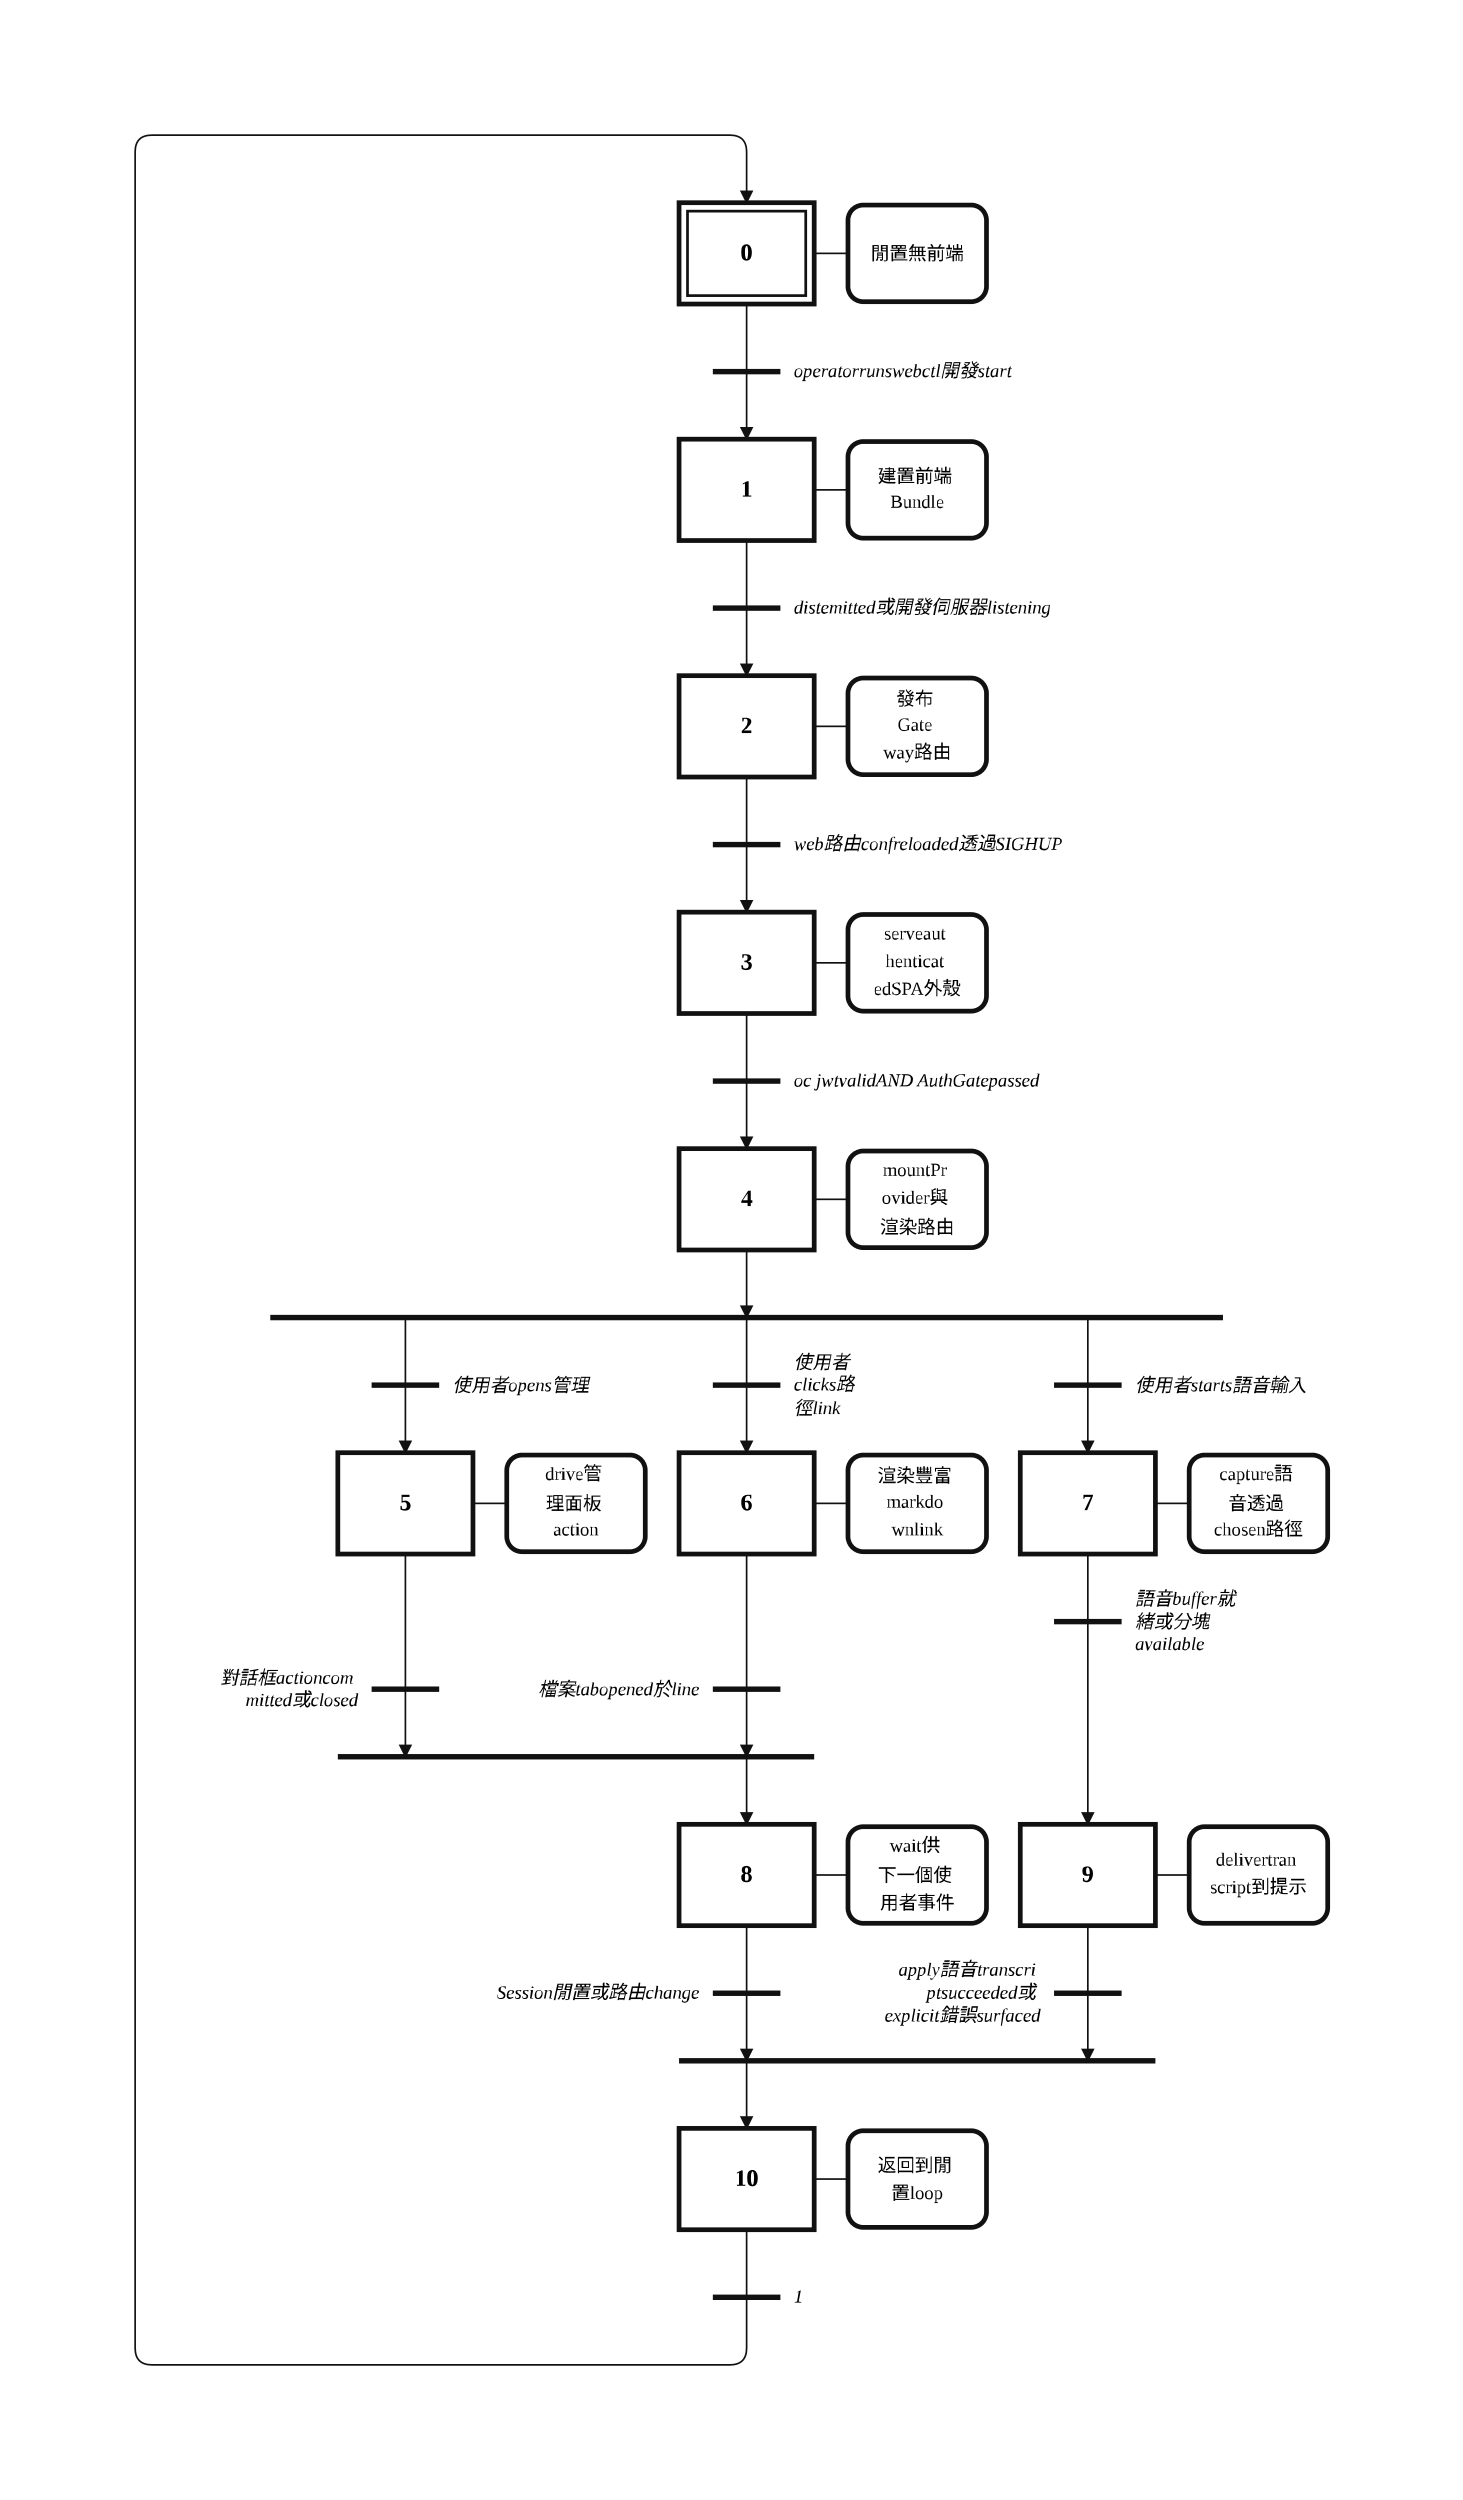
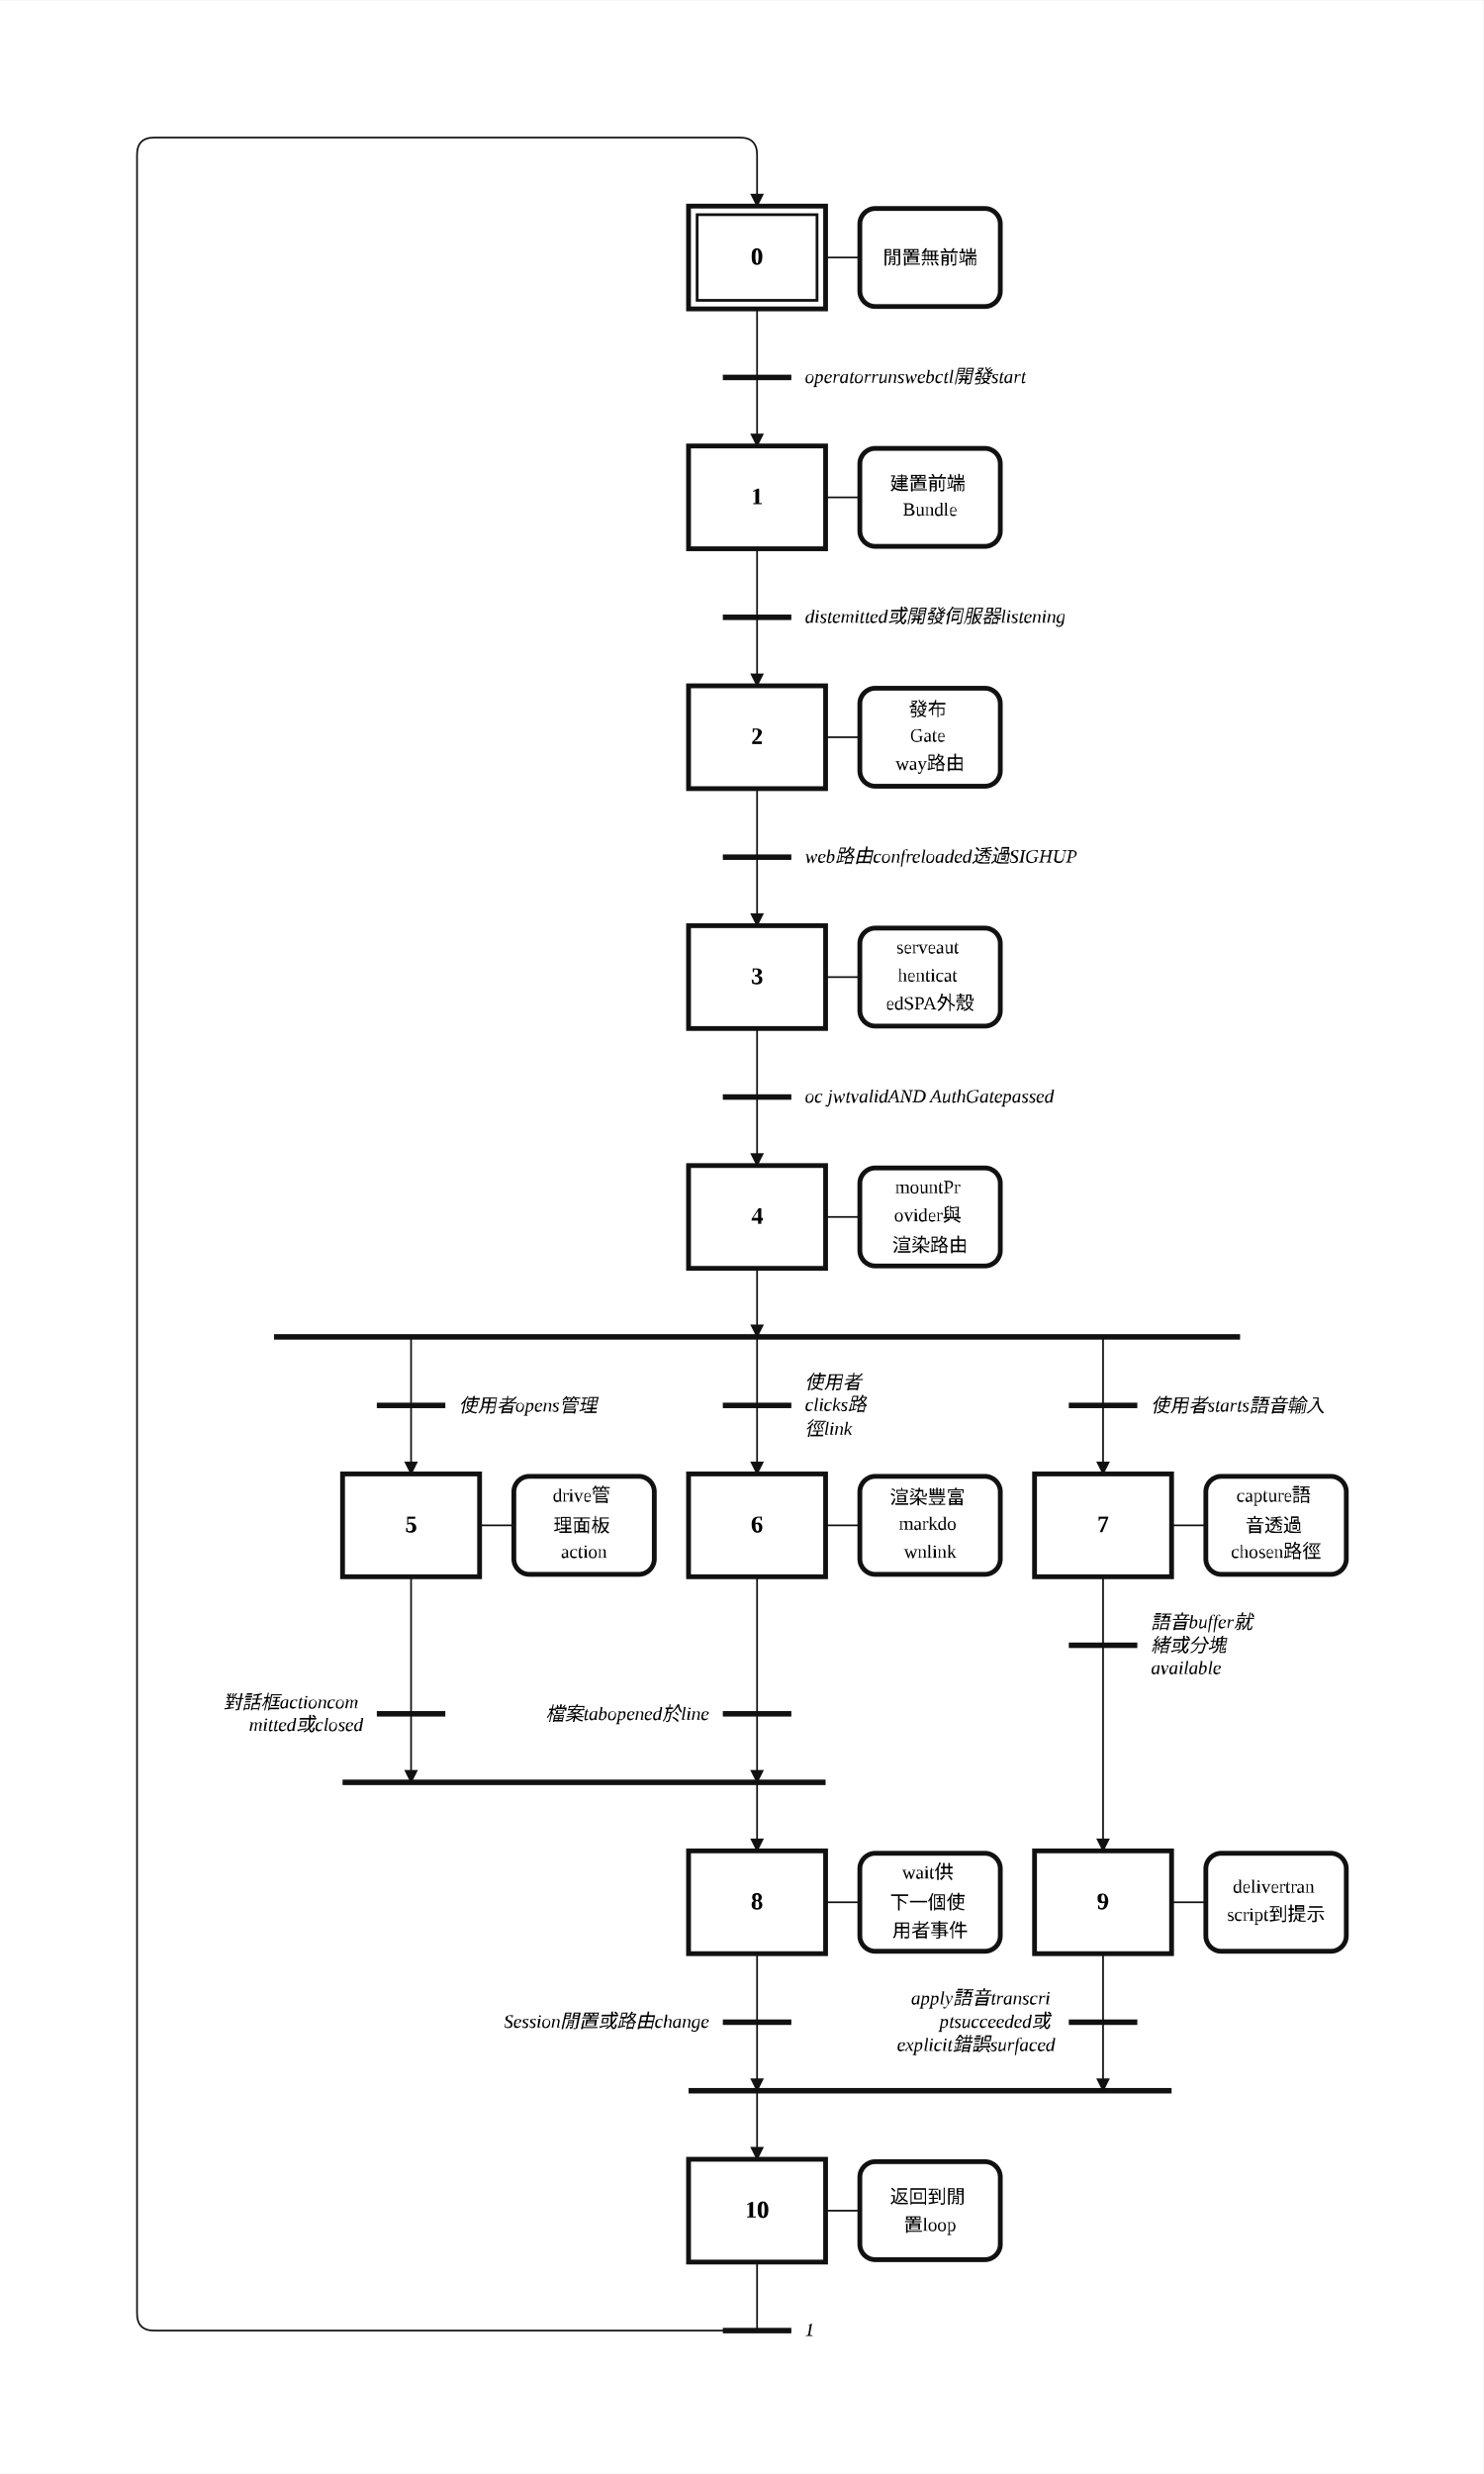
- <svg xmlns="http://www.w3.org/2000/svg" width="866" height="1480" viewBox="-2.00 -2.00 43.30 74.00" role="img">
+ <svg xmlns="http://www.w3.org/2000/svg" width="866" height="1444" viewBox="-2.00 -2.00 43.30 72.17" role="img">
  <style>
.step{fill:#fff;stroke:#111;stroke-width:.14}.step-inner{fill:none;stroke:#111;stroke-width:.08}
.action{fill:#fff;stroke:#111;stroke-width:.14}.gate{stroke:#111;stroke-width:.16}
.edge{fill:none;stroke:#111;stroke-width:.05;stroke-linecap:round;stroke-linejoin:round}.edge-arrow{marker-end:url(#arrow)}
.flyover-mask{stroke:#fff;stroke-width:.12;stroke-linecap:round}
.flyover{fill:none;stroke:#111;stroke-width:.05;stroke-linecap:round}
.junction{fill:#111;stroke:#111;stroke-width:0}.branch-junction{fill:#fff;stroke:#111;stroke-width:.08}
.assoc{stroke:#111;stroke-width:.05}.label{font:bold .7px 'Times New Roman', 'BiauKai', 'DFKai-SB', serif;text-anchor:middle;dominant-baseline:middle}
.action-label{font:.55px 'Times New Roman', 'BiauKai', 'DFKai-SB', serif;text-anchor:middle;dominant-baseline:middle}.gate-label{font:italic .55px 'Times New Roman', 'BiauKai', 'DFKai-SB', serif;text-anchor:start;dominant-baseline:middle}.gate-label-left{font:italic .55px 'Times New Roman', 'BiauKai', 'DFKai-SB', serif;text-anchor:end;dominant-baseline:middle}
</style>
  <defs>
    <marker id="arrow" markerWidth="0.4" markerHeight="0.4" refX="0.36" refY="0.2" orient="auto" markerUnits="userSpaceOnUse">
      <path d="M 0 0 L 0.4 0.2 L 0 0.4 z" fill="#111" />
    </marker>
  </defs>
-   <rect x="-2.00" y="-2.00" width="43.30" height="74.00" fill="white" />
+   <rect x="-2.00" y="-2.00" width="43.30" height="72.17" fill="white" />
  <path class="edge" d="M 20.10 7.00 L 20.10 9.00" />
  <path class="edge edge-arrow" d="M 20.10 9.00 L 20.10 11.00" />
  <path class="edge" d="M 20.10 14.00 L 20.10 16.00" />
  <path class="edge edge-arrow" d="M 20.10 16.00 L 20.10 18.00" />
  <path class="edge" d="M 20.10 21.00 L 20.10 23.00" />
  <path class="edge edge-arrow" d="M 20.10 23.00 L 20.10 25.00" />
  <path class="edge" d="M 20.10 28.00 L 20.10 30.00" />
  <path class="edge edge-arrow" d="M 20.10 30.00 L 20.10 32.00" />
  <path class="edge edge-arrow" d="M 20.10 35.00 L 20.10 37.00" />
  <path class="edge edge-arrow" d="M 10.00 37.00 L 10.00 41.00" />
  <path class="edge edge-arrow" d="M 20.10 37.00 L 20.10 41.00" />
  <path class="edge edge-arrow" d="M 30.20 37.00 L 30.20 41.00" />
  <path class="edge edge-arrow" d="M 10.00 44.00 L 10.00 50.00" />
  <path class="edge edge-arrow" d="M 20.10 50.00 L 20.10 52.00" />
  <path class="edge edge-arrow" d="M 20.10 44.00 L 20.10 50.00" />
  <path class="edge" d="M 30.20 44.00 L 30.20 46.00" />
  <path class="edge edge-arrow" d="M 30.20 46.00 L 30.20 52.00" />
  <path class="edge edge-arrow" d="M 20.10 55.00 L 20.10 59.00" />
  <path class="edge edge-arrow" d="M 20.10 59.00 L 20.10 61.00" />
  <path class="edge edge-arrow" d="M 30.20 55.00 L 30.20 59.00" />
  <path class="edge" d="M 20.10 64.00 L 20.10 66.00" />
-   <path class="edge edge-arrow" d="M 20.10 66.00 L 20.10 67.50 Q 20.10 68.00 19.60 68.00 L 2.50 68.00 Q 2.00 68.00 2.00 67.50 L 2.00 2.50 Q 2.00 2.00 2.50 2.00 L 19.60 2.00 Q 20.10 2.00 20.10 2.50 L 20.10 4.00" />
+   <path class="edge edge-arrow" d="M 20.10 66.00 L 2.50 66.00 Q 2.00 66.00 2.00 65.50 L 2.00 2.50 Q 2.00 2.00 2.50 2.00 L 19.60 2.00 Q 20.10 2.00 20.10 2.50 L 20.10 4.00" />
  <rect class="step" x="18.10" y="4.00" width="4.00" height="3.00" />
  <rect class="step-inner" x="18.35" y="4.25" width="3.50" height="2.50" />
  <text class="label" x="20.10" y="5.50">0</text>
  <rect class="step" x="18.10" y="11.00" width="4.00" height="3.00" />
  <text class="label" x="20.10" y="12.50">1</text>
  <rect class="step" x="18.10" y="18.00" width="4.00" height="3.00" />
  <text class="label" x="20.10" y="19.50">2</text>
  <rect class="step" x="18.10" y="25.00" width="4.00" height="3.00" />
  <text class="label" x="20.10" y="26.50">3</text>
  <rect class="step" x="18.10" y="32.00" width="4.00" height="3.00" />
  <text class="label" x="20.10" y="33.50">4</text>
  <rect class="step" x="8.00" y="41.00" width="4.00" height="3.00" />
  <text class="label" x="10.00" y="42.50">5</text>
  <rect class="step" x="18.10" y="41.00" width="4.00" height="3.00" />
  <text class="label" x="20.10" y="42.50">6</text>
  <rect class="step" x="28.20" y="41.00" width="4.00" height="3.00" />
  <text class="label" x="30.20" y="42.50">7</text>
  <rect class="step" x="18.10" y="52.00" width="4.00" height="3.00" />
  <text class="label" x="20.10" y="53.50">8</text>
  <rect class="step" x="28.20" y="52.00" width="4.00" height="3.00" />
  <text class="label" x="30.20" y="53.50">9</text>
  <rect class="step" x="18.10" y="61.00" width="4.00" height="3.00" />
  <text class="label" x="20.10" y="62.50">10</text>
  <line class="assoc" x1="22.10" y1="5.50" x2="23.10" y2="5.50" />
  <rect class="action" x="23.10" y="4.07" width="4.10" height="2.86" rx="0.45" ry="0.45" />
  <text class="action-label" x="25.15" y="5.50">
    <tspan x="25.15" dy="0">閒置無前端</tspan>
  </text>
  <line class="assoc" x1="22.10" y1="12.50" x2="23.10" y2="12.50" />
  <rect class="action" x="23.10" y="11.07" width="4.10" height="2.86" rx="0.45" ry="0.45" />
  <text class="action-label" x="25.15" y="12.09">
    <tspan x="25.15" dy="0">建置前端</tspan>
    <tspan x="25.15" dy="0.82">Bundle</tspan>
  </text>
  <line class="assoc" x1="22.10" y1="19.50" x2="23.10" y2="19.50" />
  <rect class="action" x="23.10" y="18.07" width="4.10" height="2.86" rx="0.45" ry="0.45" />
  <text class="action-label" x="25.15" y="18.68">
    <tspan x="25.15" dy="0">發布</tspan>
    <tspan x="25.15" dy="0.82">Gate</tspan>
    <tspan x="25.15" dy="0.82">way路由</tspan>
  </text>
  <line class="assoc" x1="22.10" y1="26.50" x2="23.10" y2="26.50" />
  <rect class="action" x="23.10" y="25.07" width="4.10" height="2.86" rx="0.45" ry="0.45" />
  <text class="action-label" x="25.15" y="25.68">
    <tspan x="25.15" dy="0">serveaut</tspan>
    <tspan x="25.15" dy="0.82">henticat</tspan>
    <tspan x="25.15" dy="0.82">edSPA外殼</tspan>
  </text>
  <line class="assoc" x1="22.10" y1="33.50" x2="23.10" y2="33.50" />
  <rect class="action" x="23.10" y="32.07" width="4.10" height="2.86" rx="0.45" ry="0.45" />
  <text class="action-label" x="25.15" y="32.68">
    <tspan x="25.15" dy="0">mountPr</tspan>
    <tspan x="25.15" dy="0.82">ovider與</tspan>
    <tspan x="25.15" dy="0.82">渲染路由</tspan>
  </text>
  <line class="assoc" x1="12.00" y1="42.50" x2="13.00" y2="42.50" />
  <rect class="action" x="13.00" y="41.07" width="4.10" height="2.86" rx="0.45" ry="0.45" />
  <text class="action-label" x="15.05" y="41.68">
    <tspan x="15.05" dy="0">drive管</tspan>
    <tspan x="15.05" dy="0.82">理面板</tspan>
    <tspan x="15.05" dy="0.82">action</tspan>
  </text>
  <line class="assoc" x1="22.10" y1="42.50" x2="23.10" y2="42.50" />
  <rect class="action" x="23.10" y="41.07" width="4.10" height="2.86" rx="0.45" ry="0.45" />
  <text class="action-label" x="25.15" y="41.68">
    <tspan x="25.15" dy="0">渲染豐富</tspan>
    <tspan x="25.15" dy="0.82">markdo</tspan>
    <tspan x="25.15" dy="0.82">wnlink</tspan>
  </text>
  <line class="assoc" x1="32.20" y1="42.50" x2="33.20" y2="42.50" />
  <rect class="action" x="33.20" y="41.07" width="4.10" height="2.86" rx="0.45" ry="0.45" />
  <text class="action-label" x="35.25" y="41.68">
    <tspan x="35.25" dy="0">capture語</tspan>
    <tspan x="35.25" dy="0.82">音透過</tspan>
    <tspan x="35.25" dy="0.82">chosen路徑</tspan>
  </text>
  <line class="assoc" x1="22.10" y1="53.50" x2="23.10" y2="53.50" />
  <rect class="action" x="23.10" y="52.07" width="4.10" height="2.86" rx="0.45" ry="0.45" />
  <text class="action-label" x="25.15" y="52.68">
    <tspan x="25.15" dy="0">wait供</tspan>
    <tspan x="25.15" dy="0.82">下一個使</tspan>
    <tspan x="25.15" dy="0.82">用者事件</tspan>
  </text>
  <line class="assoc" x1="32.20" y1="53.50" x2="33.20" y2="53.50" />
  <rect class="action" x="33.20" y="52.07" width="4.10" height="2.86" rx="0.45" ry="0.45" />
  <text class="action-label" x="35.25" y="53.09">
    <tspan x="35.25" dy="0">delivertran</tspan>
    <tspan x="35.25" dy="0.82">script到提示</tspan>
  </text>
  <line class="assoc" x1="22.10" y1="62.50" x2="23.10" y2="62.50" />
  <rect class="action" x="23.10" y="61.07" width="4.10" height="2.86" rx="0.45" ry="0.45" />
  <text class="action-label" x="25.15" y="62.09">
    <tspan x="25.15" dy="0">返回到閒</tspan>
    <tspan x="25.15" dy="0.82">置loop</tspan>
  </text>
  <line class="gate" x1="19.10" y1="9.00" x2="21.10" y2="9.00" />
  <text class="gate-label" x="21.50" y="9.00">
    <tspan x="21.50" dy="0">operatorrunswebctl開發start</tspan>
  </text>
  <line class="gate" x1="19.10" y1="16.00" x2="21.10" y2="16.00" />
  <text class="gate-label" x="21.50" y="16.00">
    <tspan x="21.50" dy="0">distemitted或開發伺服器listening</tspan>
  </text>
  <line class="gate" x1="19.10" y1="23.00" x2="21.10" y2="23.00" />
  <text class="gate-label" x="21.50" y="23.00">
    <tspan x="21.50" dy="0">web路由confreloaded透過SIGHUP</tspan>
  </text>
  <line class="gate" x1="19.10" y1="30.00" x2="21.10" y2="30.00" />
  <text class="gate-label" x="21.50" y="30.00">
    <tspan x="21.50" dy="0">oc jwtvalidAND AuthGatepassed</tspan>
  </text>
  <line class="gate" x1="6.00" y1="37.00" x2="34.20" y2="37.00" />
  <line class="gate" x1="8.00" y1="50.00" x2="22.10" y2="50.00" />
  <line class="gate" x1="29.20" y1="46.00" x2="31.20" y2="46.00" />
  <text class="gate-label" x="31.60" y="45.32">
    <tspan x="31.60" dy="0">語音buffer就</tspan>
    <tspan x="31.60" dy="0.68">緒或分塊</tspan>
    <tspan x="31.60" dy="0.68">available</tspan>
  </text>
  <line class="gate" x1="18.10" y1="59.00" x2="32.20" y2="59.00" />
  <line class="gate" x1="19.10" y1="66.00" x2="21.10" y2="66.00" />
  <text class="gate-label" x="21.50" y="66.00">
    <tspan x="21.50" dy="0">1</tspan>
  </text>
  <line class="gate" x1="9.00" y1="39.00" x2="11.00" y2="39.00" />
  <text class="gate-label" x="11.40" y="39.00">
    <tspan x="11.40" dy="0">使用者opens管理</tspan>
  </text>
  <line class="gate" x1="19.10" y1="39.00" x2="21.10" y2="39.00" />
  <text class="gate-label" x="21.50" y="38.32">
    <tspan x="21.50" dy="0">使用者</tspan>
    <tspan x="21.50" dy="0.68">clicks路</tspan>
    <tspan x="21.50" dy="0.68">徑link</tspan>
  </text>
  <line class="gate" x1="29.20" y1="39.00" x2="31.20" y2="39.00" />
  <text class="gate-label" x="31.60" y="39.00">
    <tspan x="31.60" dy="0">使用者starts語音輸入</tspan>
  </text>
  <line class="gate" x1="9.00" y1="48.00" x2="11.00" y2="48.00" />
  <text class="gate-label-left" x="8.60" y="47.66">
    <tspan x="8.60" dy="0">對話框actioncom</tspan>
    <tspan x="8.60" dy="0.68">mitted或closed</tspan>
  </text>
  <line class="gate" x1="19.10" y1="48.00" x2="21.10" y2="48.00" />
  <text class="gate-label-left" x="18.70" y="48.00">
    <tspan x="18.70" dy="0">檔案tabopened於line</tspan>
  </text>
  <line class="gate" x1="19.10" y1="57.00" x2="21.10" y2="57.00" />
  <text class="gate-label-left" x="18.70" y="57.00">
    <tspan x="18.70" dy="0">Session閒置或路由change</tspan>
  </text>
  <line class="gate" x1="29.20" y1="57.00" x2="31.20" y2="57.00" />
  <text class="gate-label-left" x="28.80" y="56.32">
    <tspan x="28.80" dy="0">apply語音transcri</tspan>
    <tspan x="28.80" dy="0.68">ptsucceeded或</tspan>
    <tspan x="28.80" dy="0.68">explicit錯誤surfaced</tspan>
  </text>
</svg>
